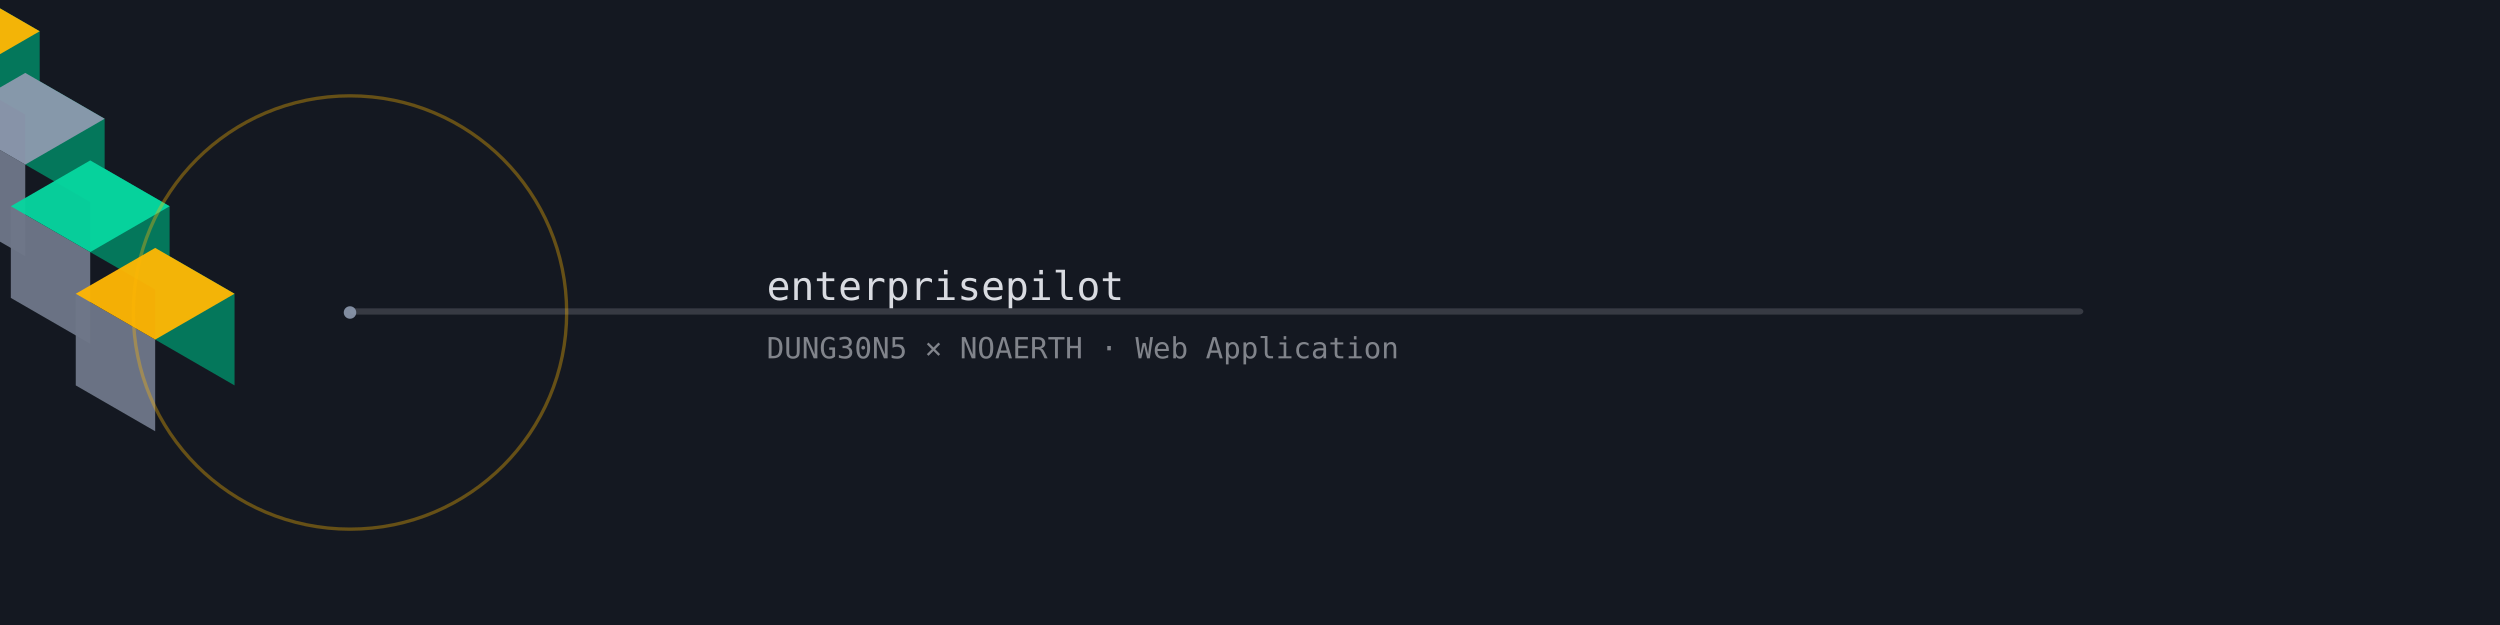
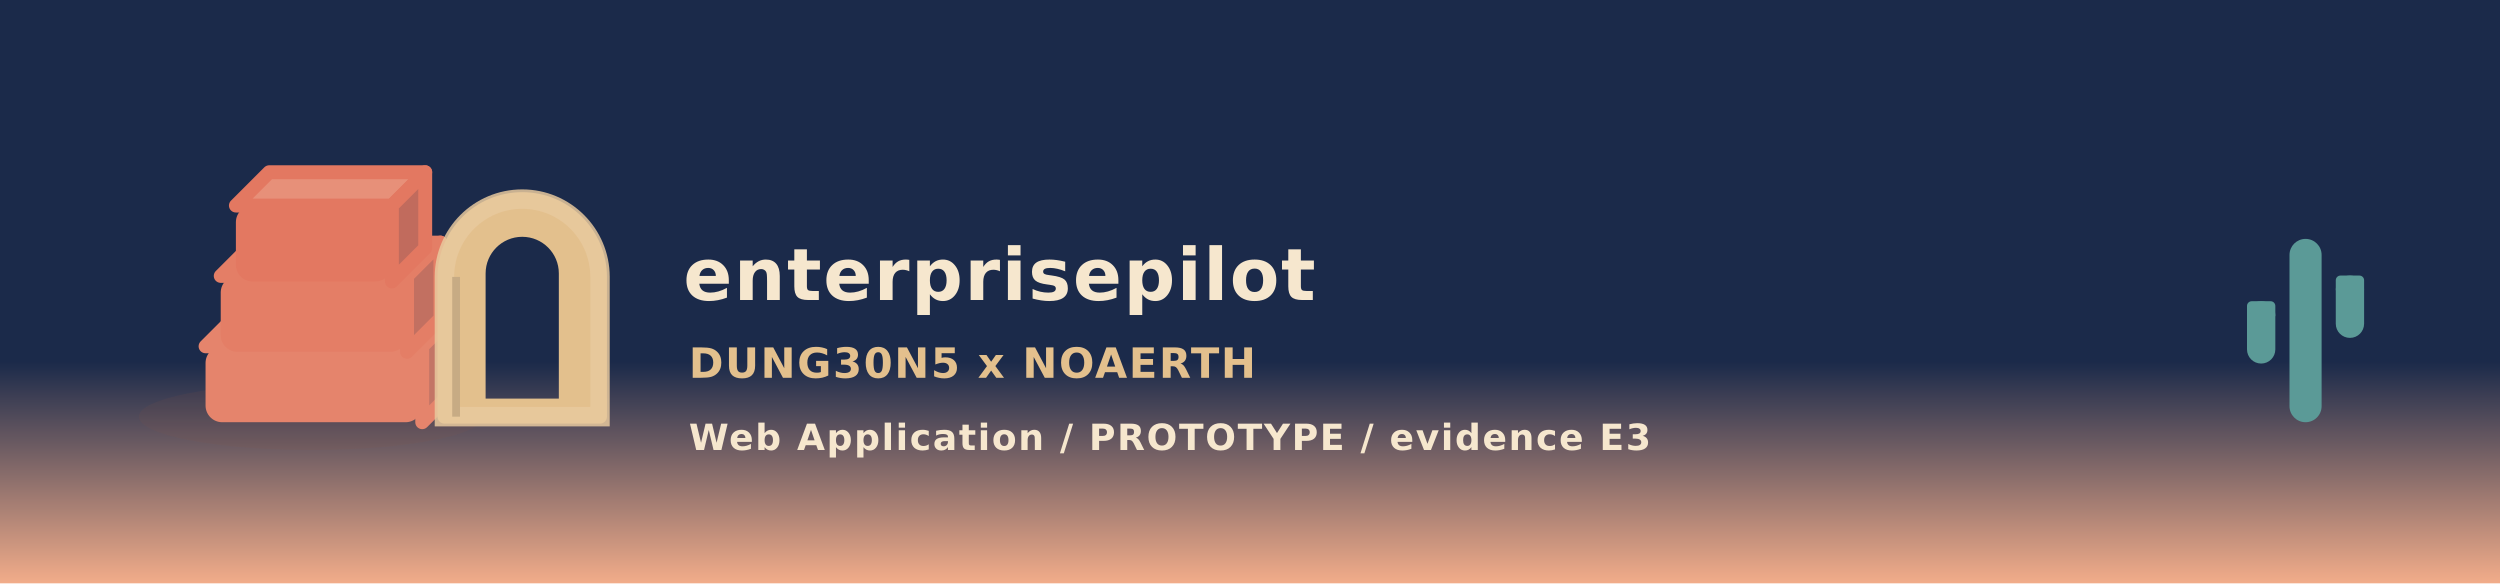
- <svg xmlns="http://www.w3.org/2000/svg" viewBox="0 0 1200 300" width="1200" height="300" role="img" aria-label="enterprisepilot identity object">
-   <rect width="1200" height="300" fill="#141821" />
-   <defs>
-     <linearGradient id="gft" x1="0" y1="0" x2="1" y2="1">
-       <stop offset="0%" stop-color="#ffb703" />
-       <stop offset="100%" stop-color="#8d99ae" />
-     </linearGradient>
-   </defs>
-   <rect x="168.00" y="148.00" width="832.00" height="3.00" rx="2.00" fill="rgba(238,241,246,0.160)" opacity="1.00" />
-   <polygon points="-19.05,37.00 19.05,59.00 19.05,15.00 -19.05,-7.00" fill="#037c5d" opacity="0.95" />
-   <polygon points="-57.16,59.00 -19.05,81.00 -19.05,37.00 -57.16,15.00" fill="#6e7788" opacity="0.95" />
-   <polygon points="-19.05,-7.00 19.05,15.00 -19.05,37.00 -57.16,15.00" fill="#ffb703" opacity="0.95" />
-   <polygon points="12.12,79.00 50.23,101.00 50.23,57.00 12.12,35.00" fill="#037c5d" opacity="0.95" />
-   <polygon points="-25.98,101.00 12.12,123.00 12.12,79.00 -25.98,57.00" fill="#6e7788" opacity="0.95" />
-   <polygon points="12.12,35.00 50.23,57.00 12.12,79.00 -25.98,57.00" fill="#8d99ae" opacity="0.95" />
-   <polygon points="43.30,121.00 81.41,143.00 81.41,99.00 43.30,77.00" fill="#037c5d" opacity="0.95" />
-   <polygon points="5.20,143.00 43.30,165.00 43.30,121.00 5.20,99.00" fill="#6e7788" opacity="0.95" />
-   <polygon points="43.30,77.00 81.41,99.00 43.30,121.00 5.20,99.00" fill="#06d6a0" opacity="0.95" />
-   <polygon points="74.48,163.00 112.58,185.00 112.58,141.00 74.48,119.00" fill="#037c5d" opacity="0.95" />
-   <polygon points="36.37,185.00 74.48,207.00 74.48,163.00 36.37,141.00" fill="#6e7788" opacity="0.95" />
-   <polygon points="74.48,119.00 112.58,141.00 74.48,163.00 36.37,141.00" fill="#ffb703" opacity="0.95" />
+ <svg xmlns="http://www.w3.org/2000/svg" width="900" height="210" viewBox="0 0 900 210" role="img" aria-label="enterprisepilot - identity object">
+   <linearGradient id="skyf" x1="0" y1="0" x2="0" y2="1">
+     <stop offset="0" stop-color="#1b2a4a" />
+     <stop offset="0.62" stop-color="#1b2a4a" />
+     <stop offset="1" stop-color="#f3ad8a" />
+   </linearGradient>
+   <rect width="900" height="210" fill="url(#skyf)" />
+   <rect x="0" y="352" width="900" height="-142" fill="#e3c08d" />
+   <rect x="0" y="352" width="900" height="3" fill="#e6c596" />
+   <ellipse cx="112" cy="150" rx="62" ry="12" fill="rgba(138,90,68,0.11)" />
  <g>
-     <circle cx="168.00" cy="150.00" r="104.00" fill="none" stroke="rgba(255,183,3,0.350)" stroke-width="1.60" opacity="1.00" />
-     <animate attributeName="opacity" values="0.25;1.0;0.25" dur="15.3s" begin="0s" repeatCount="indefinite" />
+     <path d="M74,124.67 L152,124.67 L164,112.67 L86,112.67 Z" fill="#e99a82" stroke="#e5846c" stroke-width="5" stroke-linejoin="round" />
+     <path d="M152,124.67 L164,112.67 L164,140 L152,152 Z" fill="#c37566" stroke="#e5846c" stroke-width="5" stroke-linejoin="round" />
+     <rect x="74" y="124.67" width="78" height="27.33" rx="6" fill="#e5846c" />
+     <path d="M79.46,99.33 L146.54,99.33 L158.54,87.33 L91.46,87.33 Z" fill="#e8957d" stroke="#e47e66" stroke-width="5" stroke-linejoin="round" />
+     <path d="M146.54,99.33 L158.54,87.33 L158.54,114.67 L146.54,126.67 Z" fill="#c27061" stroke="#e47e66" stroke-width="5" stroke-linejoin="round" />
+     <rect x="79.46" y="99.33" width="67.08" height="27.33" rx="6" fill="#e47e66" />
+     <path d="M84.92,74 L141.08,74 L153.08,62 L96.92,62 Z" fill="#e79079" stroke="#e37861" stroke-width="5" stroke-linejoin="round" />
+     <path d="M141.08,74 L153.08,62 L153.08,89.33 L141.08,101.33 Z" fill="#c16b5d" stroke="#e37861" stroke-width="5" stroke-linejoin="round" />
+     <rect x="84.92" y="74" width="56.16" height="27.33" rx="6" fill="#e37861" />
+     <animate attributeName="opacity" values="0.72;1;0.72" dur="6s" begin="0s" repeatCount="indefinite" />
  </g>
-   <circle cx="168" cy="150" r="3" fill="rgba(141,153,174,0.900)">
-     <animate attributeName="opacity" values="0.35;0.95;0.35" dur="15.3s" begin="0s" repeatCount="indefinite" />
-   </circle>
-   <text x="368" y="144" font-family="ui-monospace,Menlo,monospace" font-size="19" fill="rgba(238,241,246,0.900)">enterprisepilot</text>
-   <text x="368" y="172" font-family="ui-monospace,Menlo,monospace" font-size="14" fill="rgba(238,241,246,0.500)">DUNG30N5 × NOAERTH · Web Application</text>
+   <path d="M160,150 L160,99.68 A28,28 0 0 1 216,99.68 L216,150 Z M172.32,146 L172.32,98.43 A15.68,15.68 0 0 1 203.68,98.43 L203.68,146 Z" fill="#e3c08d" fill-rule="evenodd" stroke="#e3c08d" stroke-width="5" stroke-linejoin="round" />
+   <path d="M160,150 L160,99.68 A28,28 0 0 1 216,99.68 L216,150 Z" fill="none" stroke="#e8c99d" stroke-width="7" stroke-linecap="round" opacity="0.85" />
+   <rect x="162.8" y="99.68" width="2.8" height="50.32" fill="#c7ab84" />
+   <text x="246" y="108" font-family="Verdana,DejaVu Sans,sans-serif" font-size="26" font-weight="700" letter-spacing="0.6" fill="#f6e7ce" text-anchor="start">enterprisepilot</text>
+   <text x="248" y="136" font-family="Verdana,DejaVu Sans,sans-serif" font-size="15" font-weight="700" letter-spacing="0.6" fill="#e3c08d" text-anchor="start">DUNG30N5 x NOAERTH</text>
+   <text x="248" y="162" font-family="Verdana,DejaVu Sans,sans-serif" font-size="13" font-weight="700" letter-spacing="0.6" fill="#f6e7ce" text-anchor="start">Web Application  /  PROTOTYPE  /  evidence E3</text>
+   <rect x="824.22" y="86" width="11.56" height="66" rx="5.78" fill="#5b9a97" />
+   <rect x="808.92" y="108.44" width="10.2" height="22.44" rx="5.1" fill="#5b9a97" />
+   <rect x="808.92" y="108.44" width="10.2" height="6.6" rx="1.7" fill="#5b9a97" />
+   <rect x="840.88" y="99.2" width="10.2" height="22.44" rx="5.1" fill="#5b9a97" />
+   <rect x="840.88" y="99.2" width="10.2" height="6.6" rx="1.7" fill="#5b9a97" />
</svg>
